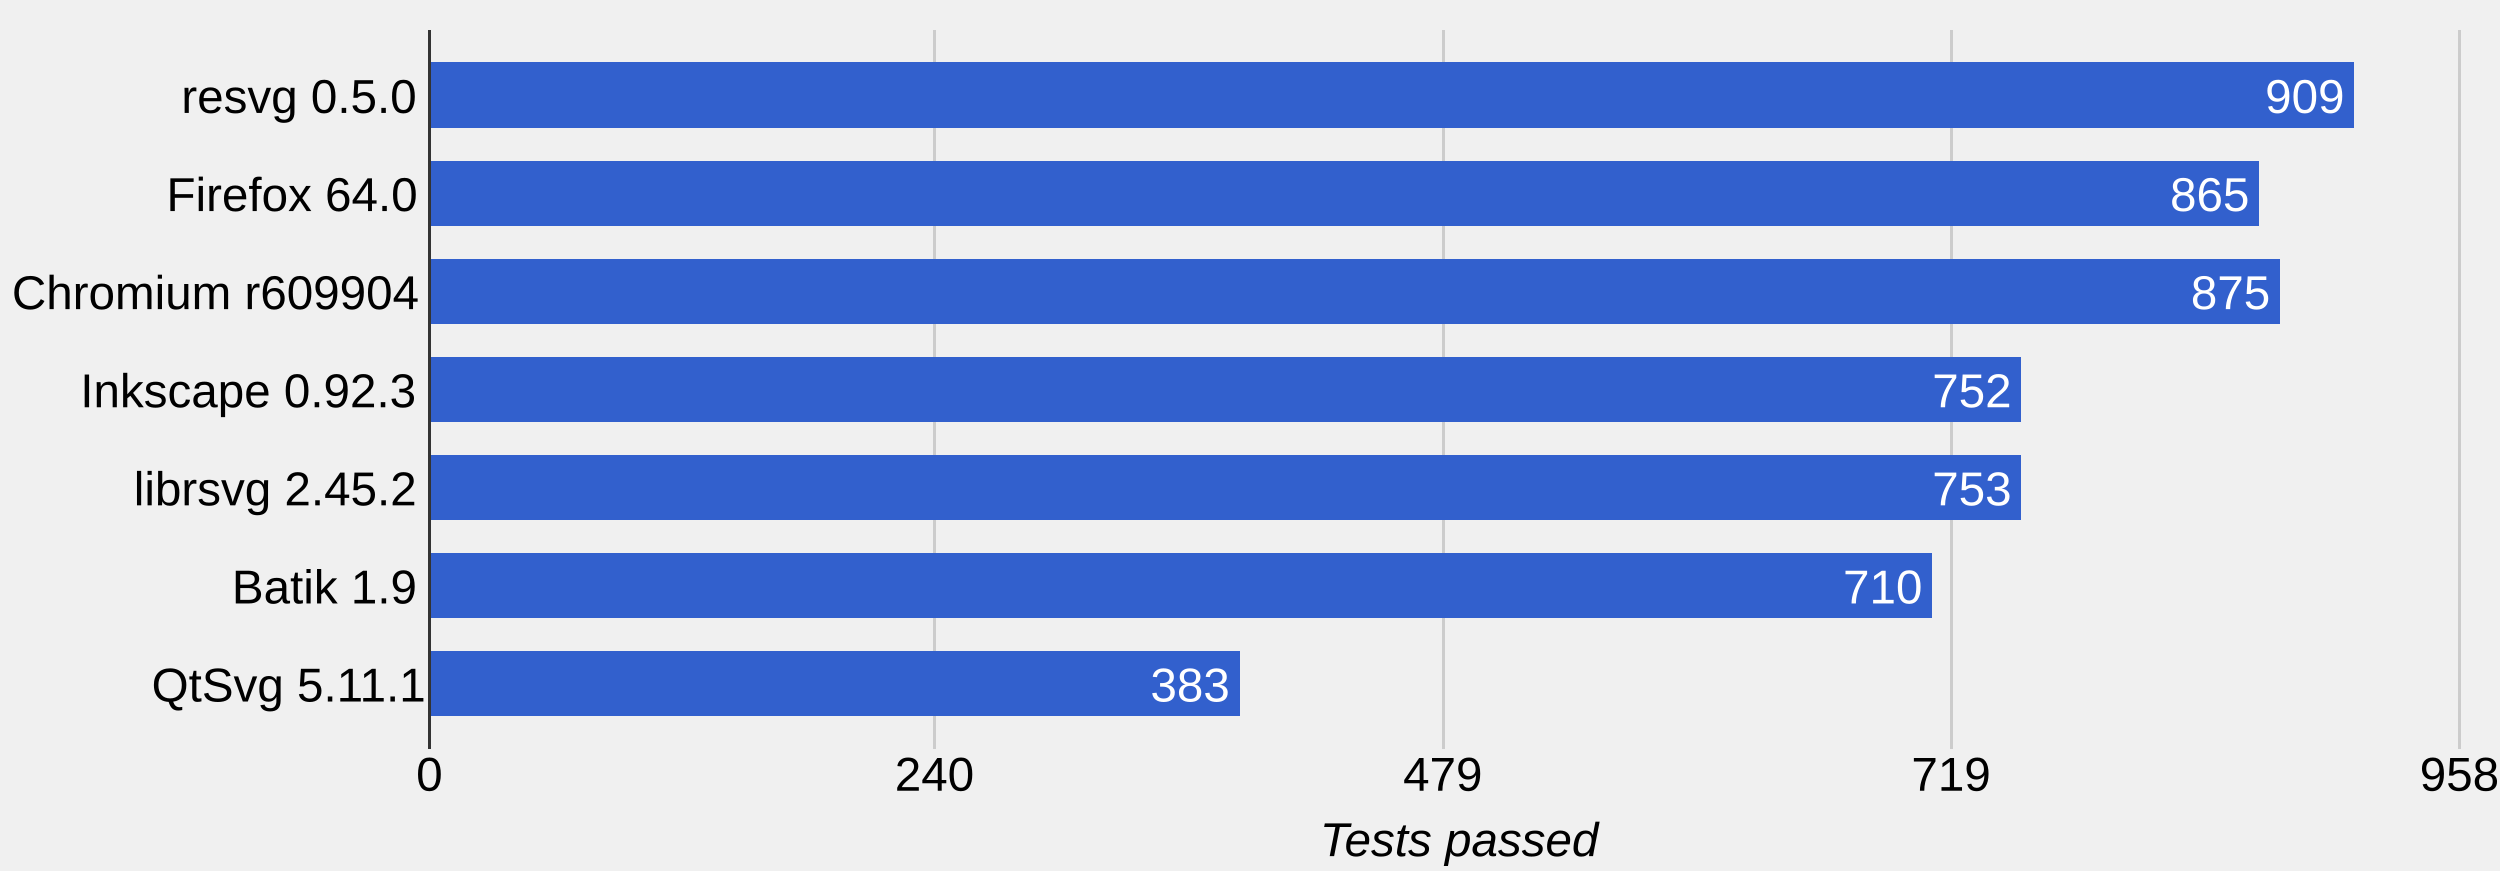
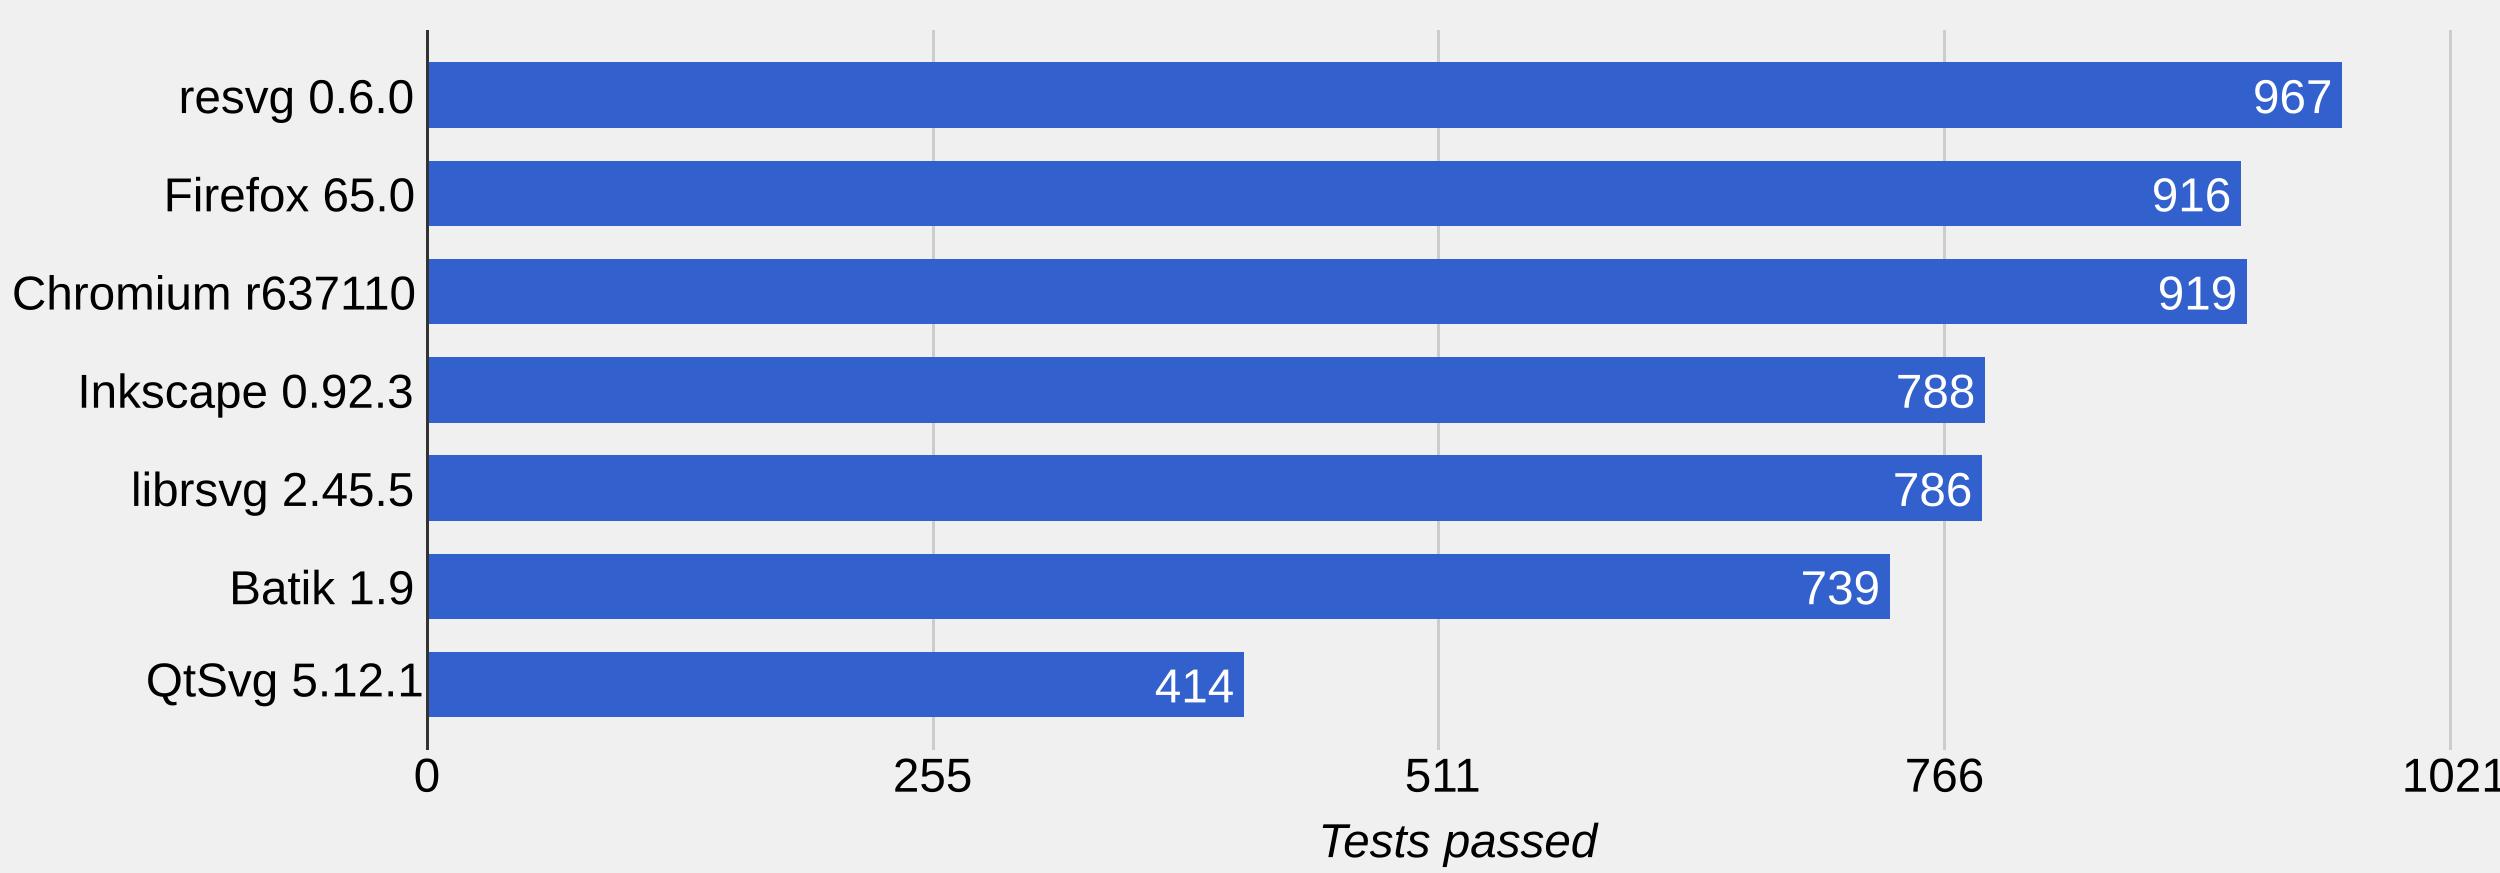
- <svg xmlns="http://www.w3.org/2000/svg" height="293" shape-rendering="crispEdges" width="841">
-   <text font-family="Arial" font-size="16" x="61" y="38">resvg 0.5.0</text>
-   <text font-family="Arial" font-size="16" x="56" y="71">Firefox 64.0</text>
-   <text font-family="Arial" font-size="16" x="4" y="104">Chromium r609904</text>
-   <text font-family="Arial" font-size="16" x="27" y="137">Inkscape 0.92.3</text>
-   <text font-family="Arial" font-size="16" x="45" y="170">librsvg 2.45.2</text>
-   <text font-family="Arial" font-size="16" x="78" y="203">Batik 1.9</text>
-   <text font-family="Arial" font-size="16" x="51" y="236">QtSvg 5.11.1</text>
-   <rect fill="#ccc" height="242" width="1" x="144" y="10" />
-   <text fill="#000" font-family="Arial" font-size="16" x="140" y="266">0</text>
-   <rect fill="#ccc" height="242" width="1" x="314" y="10" />
-   <text fill="#000" font-family="Arial" font-size="16" x="301" y="266">240</text>
-   <rect fill="#ccc" height="242" width="1" x="485" y="10" />
-   <text fill="#000" font-family="Arial" font-size="16" x="472" y="266">479</text>
-   <rect fill="#ccc" height="242" width="1" x="656" y="10" />
-   <text fill="#000" font-family="Arial" font-size="16" x="643" y="266">719</text>
-   <rect fill="#ccc" height="242" width="1" x="827" y="10" />
-   <text fill="#000" font-family="Arial" font-size="16" x="814" y="266">958</text>
-   <rect fill="#3260cd" height="22" width="648" x="144" y="21" />
-   <text fill="#fff" font-family="Arial" font-size="16" x="762" y="38">909</text>
-   <rect fill="#3260cd" height="22" width="616" x="144" y="54" />
-   <text fill="#fff" font-family="Arial" font-size="16" x="730" y="71">865</text>
-   <rect fill="#3260cd" height="22" width="623" x="144" y="87" />
-   <text fill="#fff" font-family="Arial" font-size="16" x="737" y="104">875</text>
-   <rect fill="#3260cd" height="22" width="536" x="144" y="120" />
-   <text fill="#fff" font-family="Arial" font-size="16" x="650" y="137">752</text>
-   <rect fill="#3260cd" height="22" width="536" x="144" y="153" />
-   <text fill="#fff" font-family="Arial" font-size="16" x="650" y="170">753</text>
-   <rect fill="#3260cd" height="22" width="506" x="144" y="186" />
-   <text fill="#fff" font-family="Arial" font-size="16" x="620" y="203">710</text>
-   <rect fill="#3260cd" height="22" width="273" x="144" y="219" />
-   <text fill="#fff" font-family="Arial" font-size="16" x="387" y="236">383</text>
-   <rect fill="#333" height="242" width="1" x="144" y="10" />
-   <text font-family="Arial" font-size="16" font-style="italic" x="444" y="288">Tests passed</text>
+ <svg xmlns="http://www.w3.org/2000/svg" height="293" shape-rendering="crispEdges" width="840">
+   <text font-family="Arial" font-size="16" x="60" y="38">resvg 0.6.0</text>
+   <text font-family="Arial" font-size="16" x="55" y="71">Firefox 65.0</text>
+   <text font-family="Arial" font-size="16" x="4" y="104">Chromium r637110</text>
+   <text font-family="Arial" font-size="16" x="26" y="137">Inkscape 0.92.3</text>
+   <text font-family="Arial" font-size="16" x="44" y="170">librsvg 2.45.5</text>
+   <text font-family="Arial" font-size="16" x="77" y="203">Batik 1.9</text>
+   <text font-family="Arial" font-size="16" x="49" y="234">QtSvg 5.12.1</text>
+   <rect fill="#ccc" height="242" width="1" x="143" y="10" />
+   <text fill="#000" font-family="Arial" font-size="16" x="139" y="266">0</text>
+   <rect fill="#ccc" height="242" width="1" x="313" y="10" />
+   <text fill="#000" font-family="Arial" font-size="16" x="300" y="266">255</text>
+   <rect fill="#ccc" height="242" width="1" x="483" y="10" />
+   <text fill="#000" font-family="Arial" font-size="16" x="472" y="266">511</text>
+   <rect fill="#ccc" height="242" width="1" x="653" y="10" />
+   <text fill="#000" font-family="Arial" font-size="16" x="640" y="266">766</text>
+   <rect fill="#ccc" height="242" width="1" x="823" y="10" />
+   <text fill="#000" font-family="Arial" font-size="16" x="807" y="266">1021</text>
+   <rect fill="#3260cd" height="22" width="644" x="143" y="21" />
+   <text fill="#fff" font-family="Arial" font-size="16" x="757" y="38">967</text>
+   <rect fill="#3260cd" height="22" width="610" x="143" y="54" />
+   <text fill="#fff" font-family="Arial" font-size="16" x="723" y="71">916</text>
+   <rect fill="#3260cd" height="22" width="612" x="143" y="87" />
+   <text fill="#fff" font-family="Arial" font-size="16" x="725" y="104">919</text>
+   <rect fill="#3260cd" height="22" width="524" x="143" y="120" />
+   <text fill="#fff" font-family="Arial" font-size="16" x="637" y="137">788</text>
+   <rect fill="#3260cd" height="22" width="523" x="143" y="153" />
+   <text fill="#fff" font-family="Arial" font-size="16" x="636" y="170">786</text>
+   <rect fill="#3260cd" height="22" width="492" x="143" y="186" />
+   <text fill="#fff" font-family="Arial" font-size="16" x="605" y="203">739</text>
+   <rect fill="#3260cd" height="22" width="275" x="143" y="219" />
+   <text fill="#fff" font-family="Arial" font-size="16" x="388" y="236">414</text>
+   <rect fill="#333" height="242" width="1" x="143" y="10" />
+   <text font-family="Arial" font-size="16" font-style="italic" x="443" y="288">Tests passed</text>
</svg>
